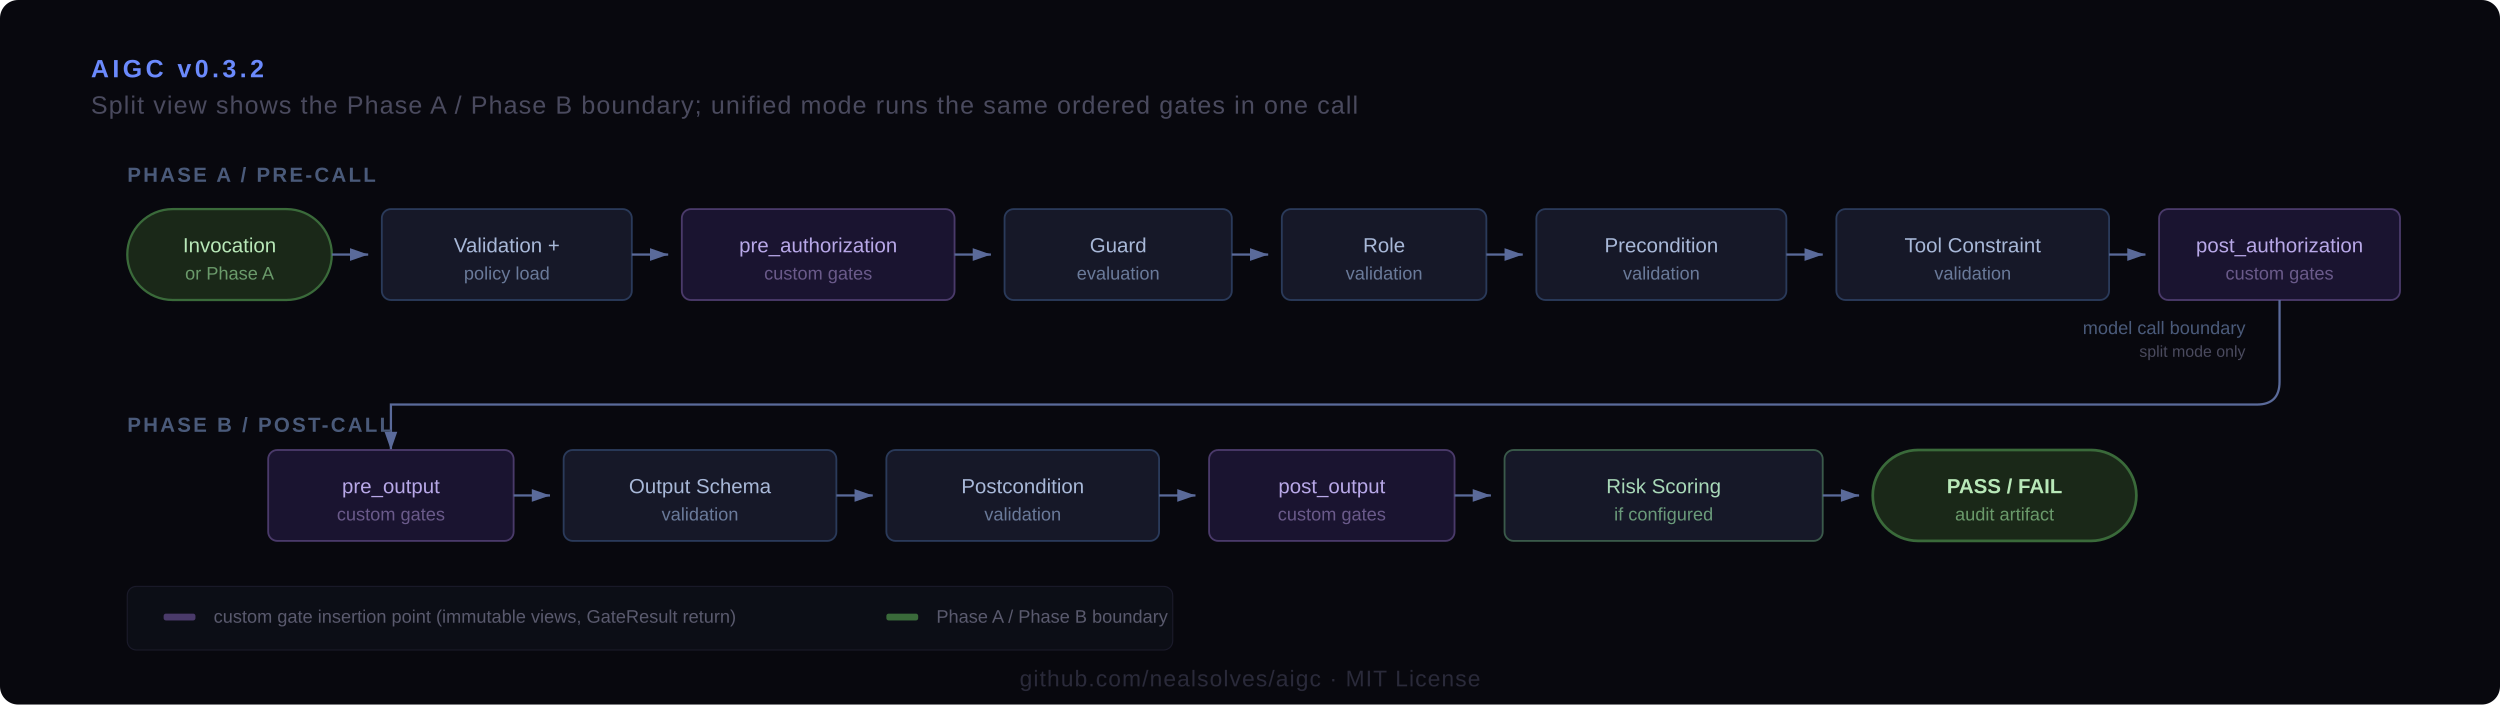
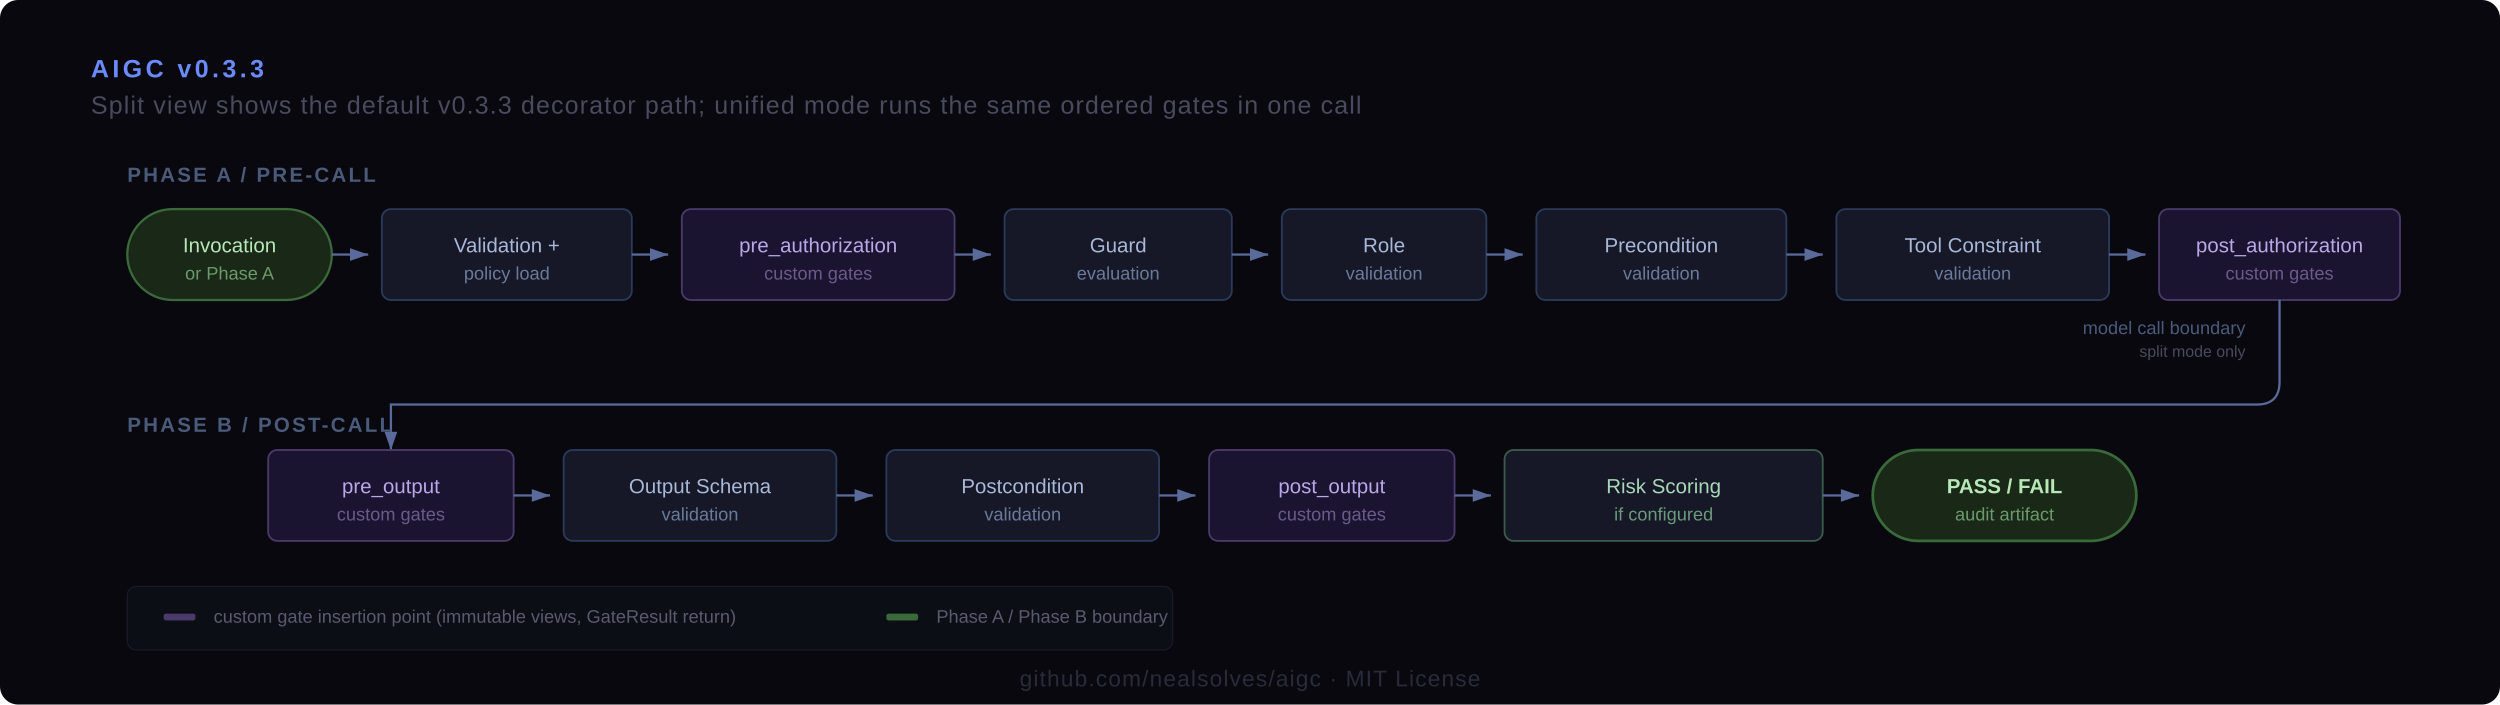
<svg xmlns="http://www.w3.org/2000/svg" viewBox="0 0 1100 310" font-family="'IBM Plex Sans', Arial, sans-serif">
  <defs>
    <marker id="arr" viewBox="0 0 10 7" refX="10" refY="3.5" markerWidth="8" markerHeight="6" orient="auto-start-reverse">
      <path d="M 0 0 L 10 3.5 L 0 7 z" fill="#5a6a9a" />
    </marker>
  </defs>
  <rect width="1100" height="310" fill="#08080e" rx="8" />
-   <text x="40" y="34" fill="#6b8afd" font-size="11" font-weight="700" letter-spacing="1.5">AIGC v0.3.2</text>
-   <text x="40" y="50" fill="#4a4a5e" font-size="11" letter-spacing="0.5">Split view shows the Phase A / Phase B boundary; unified mode runs the same ordered gates in one call</text>
+   <text x="40" y="34" fill="#6b8afd" font-size="11" font-weight="700" letter-spacing="1.5">AIGC v0.3.3</text>
+   <text x="40" y="50" fill="#4a4a5e" font-size="11" letter-spacing="0.5">Split view shows the default v0.3.3 decorator path; unified mode runs the same ordered gates in one call</text>
  <text x="56" y="80" fill="#4a5a7a" font-size="9" font-weight="600" letter-spacing="1">PHASE A / PRE-CALL</text>
  <rect x="56" y="92" width="90" height="40" rx="20" fill="#1a2818" stroke="#3a6a3a" stroke-width="1" />
  <text x="101" y="111" fill="#b8e8b8" font-size="9" text-anchor="middle" font-weight="500">Invocation</text>
  <text x="101" y="123" fill="#6a9a6a" font-size="8" text-anchor="middle">or Phase A</text>
  <line x1="146" y1="112" x2="162" y2="112" stroke="#5a6a9a" stroke-width="1" marker-end="url(#arr)" />
  <rect x="168" y="92" width="110" height="40" rx="4" fill="#161828" stroke="#2a3a5a" stroke-width="0.8" />
  <text x="223" y="111" fill="#a8b8d8" font-size="9" text-anchor="middle" font-weight="500">Validation +</text>
  <text x="223" y="123" fill="#6a7a9a" font-size="8" text-anchor="middle">policy load</text>
  <line x1="278" y1="112" x2="294" y2="112" stroke="#5a6a9a" stroke-width="1" marker-end="url(#arr)" />
  <rect x="300" y="92" width="120" height="40" rx="4" fill="#1a1430" stroke="#4a3a6a" stroke-width="0.8" />
  <text x="360" y="111" fill="#b8a8e8" font-size="9" text-anchor="middle" font-weight="500">pre_authorization</text>
  <text x="360" y="123" fill="#6a5a8a" font-size="8" text-anchor="middle">custom gates</text>
  <line x1="420" y1="112" x2="436" y2="112" stroke="#5a6a9a" stroke-width="1" marker-end="url(#arr)" />
  <rect x="442" y="92" width="100" height="40" rx="4" fill="#161828" stroke="#2a3a5a" stroke-width="0.8" />
  <text x="492" y="111" fill="#a8b8d8" font-size="9" text-anchor="middle" font-weight="500">Guard</text>
  <text x="492" y="123" fill="#6a7a9a" font-size="8" text-anchor="middle">evaluation</text>
  <line x1="542" y1="112" x2="558" y2="112" stroke="#5a6a9a" stroke-width="1" marker-end="url(#arr)" />
  <rect x="564" y="92" width="90" height="40" rx="4" fill="#161828" stroke="#2a3a5a" stroke-width="0.8" />
  <text x="609" y="111" fill="#a8b8d8" font-size="9" text-anchor="middle" font-weight="500">Role</text>
  <text x="609" y="123" fill="#6a7a9a" font-size="8" text-anchor="middle">validation</text>
  <line x1="654" y1="112" x2="670" y2="112" stroke="#5a6a9a" stroke-width="1" marker-end="url(#arr)" />
  <rect x="676" y="92" width="110" height="40" rx="4" fill="#161828" stroke="#2a3a5a" stroke-width="0.8" />
  <text x="731" y="111" fill="#a8b8d8" font-size="9" text-anchor="middle" font-weight="500">Precondition</text>
  <text x="731" y="123" fill="#6a7a9a" font-size="8" text-anchor="middle">validation</text>
  <line x1="786" y1="112" x2="802" y2="112" stroke="#5a6a9a" stroke-width="1" marker-end="url(#arr)" />
  <rect x="808" y="92" width="120" height="40" rx="4" fill="#161828" stroke="#2a3a5a" stroke-width="0.8" />
  <text x="868" y="111" fill="#a8b8d8" font-size="9" text-anchor="middle" font-weight="500">Tool Constraint</text>
  <text x="868" y="123" fill="#6a7a9a" font-size="8" text-anchor="middle">validation</text>
  <line x1="928" y1="112" x2="944" y2="112" stroke="#5a6a9a" stroke-width="1" marker-end="url(#arr)" />
  <rect x="950" y="92" width="106" height="40" rx="4" fill="#1a1430" stroke="#4a3a6a" stroke-width="0.8" />
  <text x="1003" y="111" fill="#b8a8e8" font-size="9" text-anchor="middle" font-weight="500">post_authorization</text>
  <text x="1003" y="123" fill="#6a5a8a" font-size="8" text-anchor="middle">custom gates</text>
  <path d="M 1003 132 L 1003 168 Q 1003 178 993 178 L 172 178 L 172 198" fill="none" stroke="#5a6a9a" stroke-width="1" marker-end="url(#arr)" />
  <text x="56" y="190" fill="#4a5a7a" font-size="9" font-weight="600" letter-spacing="1">PHASE B / POST-CALL</text>
  <text x="988" y="147" fill="#4a5a7a" font-size="8" text-anchor="end">model call boundary</text>
  <text x="988" y="157" fill="#4a4a5e" font-size="7" text-anchor="end">split mode only</text>
  <rect x="118" y="198" width="108" height="40" rx="4" fill="#1a1430" stroke="#4a3a6a" stroke-width="0.8" />
  <text x="172" y="217" fill="#b8a8e8" font-size="9" text-anchor="middle" font-weight="500">pre_output</text>
  <text x="172" y="229" fill="#6a5a8a" font-size="8" text-anchor="middle">custom gates</text>
  <line x1="226" y1="218" x2="242" y2="218" stroke="#5a6a9a" stroke-width="1" marker-end="url(#arr)" />
  <rect x="248" y="198" width="120" height="40" rx="4" fill="#161828" stroke="#2a3a5a" stroke-width="0.8" />
  <text x="308" y="217" fill="#a8b8d8" font-size="9" text-anchor="middle" font-weight="500">Output Schema</text>
  <text x="308" y="229" fill="#6a7a9a" font-size="8" text-anchor="middle">validation</text>
  <line x1="368" y1="218" x2="384" y2="218" stroke="#5a6a9a" stroke-width="1" marker-end="url(#arr)" />
  <rect x="390" y="198" width="120" height="40" rx="4" fill="#161828" stroke="#2a3a5a" stroke-width="0.8" />
  <text x="450" y="217" fill="#a8b8d8" font-size="9" text-anchor="middle" font-weight="500">Postcondition</text>
  <text x="450" y="229" fill="#6a7a9a" font-size="8" text-anchor="middle">validation</text>
  <line x1="510" y1="218" x2="526" y2="218" stroke="#5a6a9a" stroke-width="1" marker-end="url(#arr)" />
  <rect x="532" y="198" width="108" height="40" rx="4" fill="#1a1430" stroke="#4a3a6a" stroke-width="0.8" />
  <text x="586" y="217" fill="#b8a8e8" font-size="9" text-anchor="middle" font-weight="500">post_output</text>
  <text x="586" y="229" fill="#6a5a8a" font-size="8" text-anchor="middle">custom gates</text>
  <line x1="640" y1="218" x2="656" y2="218" stroke="#5a6a9a" stroke-width="1" marker-end="url(#arr)" />
  <rect x="662" y="198" width="140" height="40" rx="4" fill="#161828" stroke="#3a5a4a" stroke-width="0.8" />
  <text x="732" y="217" fill="#a8d8b8" font-size="9" text-anchor="middle" font-weight="500">Risk Scoring</text>
  <text x="732" y="229" fill="#6a9a7a" font-size="8" text-anchor="middle">if configured</text>
  <line x1="802" y1="218" x2="818" y2="218" stroke="#5a6a9a" stroke-width="1" marker-end="url(#arr)" />
  <rect x="824" y="198" width="116" height="40" rx="20" fill="#1a2818" stroke="#3a6a3a" stroke-width="1.2" />
  <text x="882" y="217" fill="#b8e8b8" font-size="9" text-anchor="middle" font-weight="600">PASS / FAIL</text>
  <text x="882" y="229" fill="#6a9a6a" font-size="8" text-anchor="middle">audit artifact</text>
  <rect x="56" y="258" width="460" height="28" rx="4" fill="#0c0e16" stroke="#1a1a2a" stroke-width="0.5" />
  <rect x="72" y="270" width="14" height="3" rx="1" fill="#4a3a6a" />
  <text x="94" y="274" fill="#5a5a6e" font-size="8">custom gate insertion point (immutable views, GateResult return)</text>
  <rect x="390" y="270" width="14" height="3" rx="1" fill="#3a6a3a" />
  <text x="412" y="274" fill="#5a5a6e" font-size="8">Phase A / Phase B boundary</text>
  <text x="550" y="302" fill="#2a2a3a" font-size="10" text-anchor="middle" letter-spacing="0.5">github.com/nealsolves/aigc · MIT License</text>
</svg>
